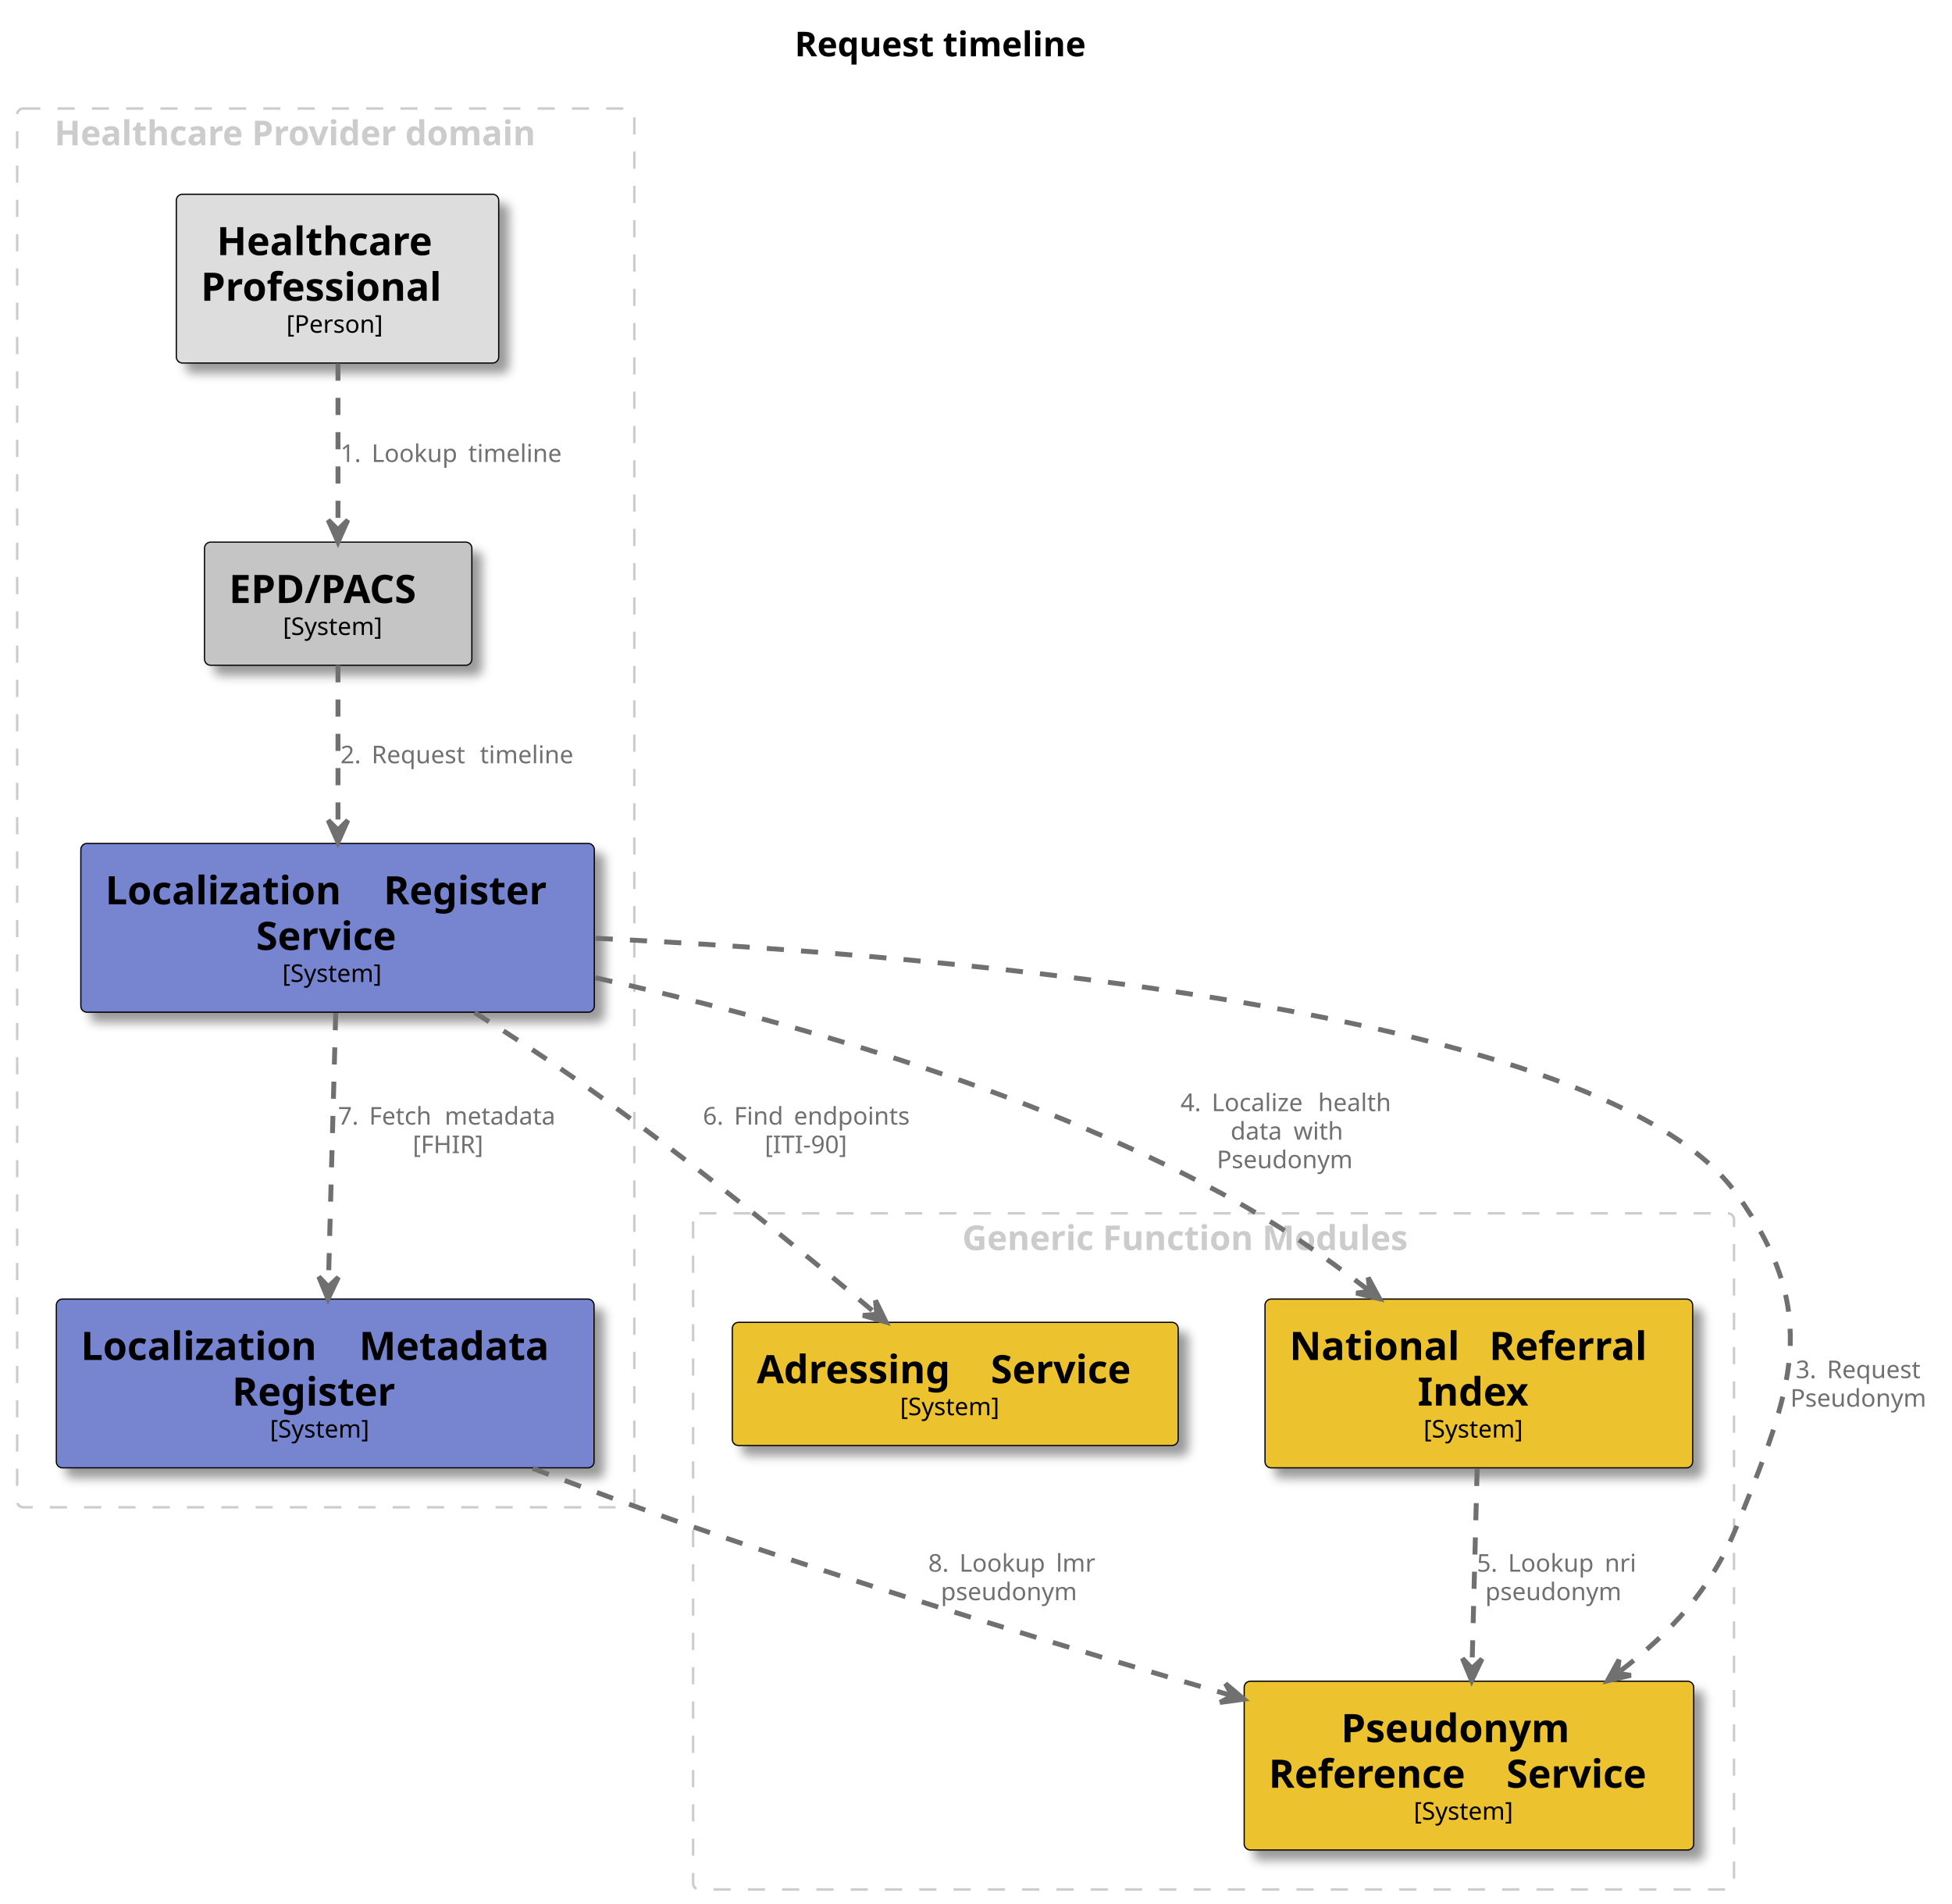
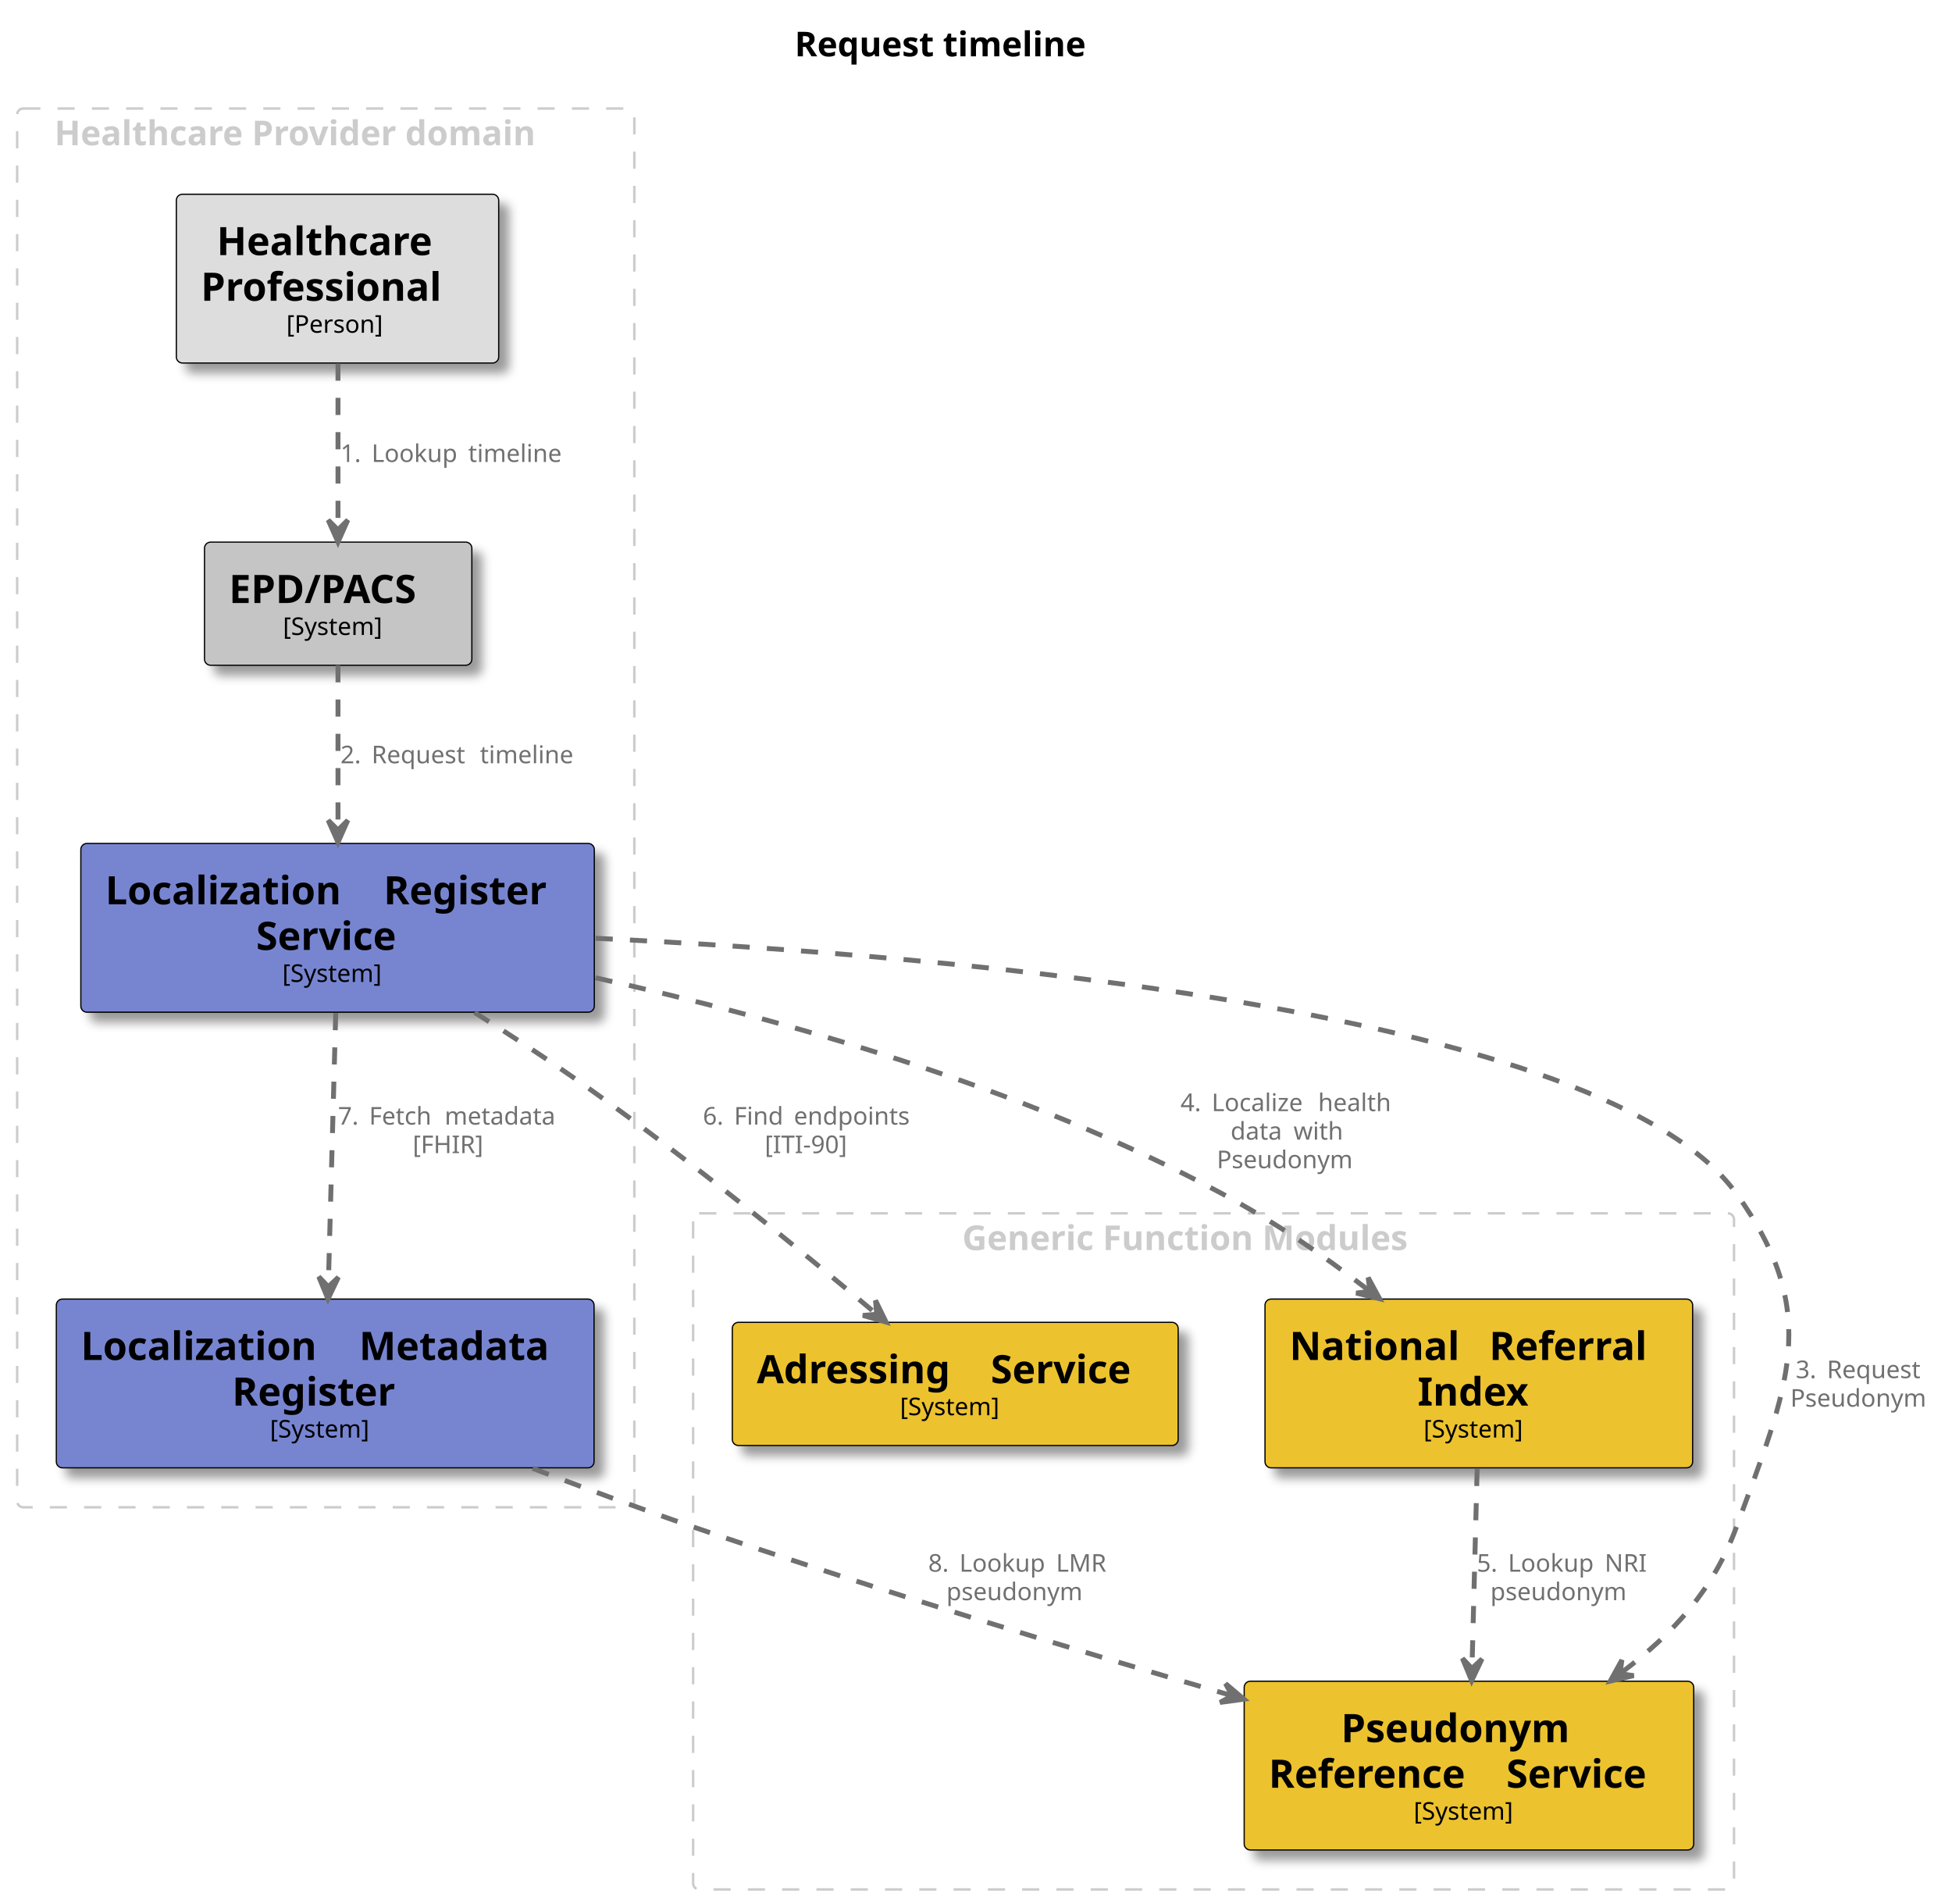
<svg xmlns="http://www.w3.org/2000/svg" contentStyleType="text/css" height="777px" preserveAspectRatio="none" style="width:797px;height:777px;background:#FFFFFF;" version="1.1" viewBox="0 0 797 777" width="797px" zoomAndPan="magnify">
  <defs>
-     <filter height="300%" id="f6dsp7npsk5ae" width="300%" x="-1" y="-1">
+     <filter height="300%" id="f1d6qegpglj4u2" width="300%" x="-1" y="-1">
      <feGaussianBlur result="blurOut" stdDeviation="2.0" />
      <feColorMatrix in="blurOut" result="blurOut2" type="matrix" values="0 0 0 0 0 0 0 0 0 0 0 0 0 0 0 0 0 0 .4 0" />
      <feOffset dx="4.0" dy="4.0" in="blurOut2" result="blurOut3" />
      <feBlend in="SourceGraphic" in2="blurOut3" mode="normal" />
    </filter>
  </defs>
  <g>
    <text fill="#000000" font-family="sans-serif" font-size="14" font-weight="bold" lengthAdjust="spacing" textLength="134.292" x="324.451" y="22.995">Request timeline</text>
    <g id="cluster_group1">
      <rect fill="none" height="276" rx="2.5" ry="2.5" style="stroke:#CCCCCC;stroke-width:1.0;stroke-dasharray:7.0,7.0;" width="425" x="283" y="495.297" />
      <text fill="#CCCCCC" font-family="sans-serif" font-size="14" font-weight="bold" lengthAdjust="spacing" textLength="205.235" x="392.882" y="510.292">Generic Function Modules</text>
    </g>
    <g id="cluster_group2">
      <rect fill="none" height="571" rx="2.5" ry="2.5" style="stroke:#CCCCCC;stroke-width:1.0;stroke-dasharray:7.0,7.0;" width="252" x="7" y="44.297" />
      <text fill="#CCCCCC" font-family="sans-serif" font-size="14" font-weight="bold" lengthAdjust="spacing" textLength="221.58" x="22.21" y="59.292">Healthcare Provider domain</text>
    </g>
    <g id="elem_PseudonymReferenceService">
-       <rect fill="#ECC22E" filter="url(#f6dsp7npsk5ae)" height="68.891" rx="2.5" ry="2.5" style="stroke:#000000;stroke-width:0.5;" width="183.539" x="508" y="686.297" />
+       <rect fill="#ECC22E" filter="url(#f1d6qegpglj4u2)" height="68.891" rx="2.5" ry="2.5" style="stroke:#000000;stroke-width:0.5;" width="183.539" x="508" y="686.297" />
      <text fill="#000000" font-family="sans-serif" font-size="16" font-weight="bold" lengthAdjust="spacing" textLength="104.43" x="547.555" y="711.148">Pseudonym</text>
      <text fill="#000000" font-family="sans-serif" font-size="16" font-weight="bold" lengthAdjust="spacing" textLength="91.453" x="518" y="729.773">Reference</text>
      <text fill="#000000" font-family="sans-serif" font-size="16" font-weight="bold" lengthAdjust="spacing" textLength="5.57" x="609.453" y="729.773"> </text>
      <text fill="#000000" font-family="sans-serif" font-size="16" font-weight="bold" lengthAdjust="spacing" textLength="66.516" x="615.023" y="729.773">Service</text>
      <text fill="#000000" font-family="sans-serif" font-size="10" lengthAdjust="spacing" textLength="45.093" x="577.223" y="742.829">[System]</text>
    </g>
    <g id="elem_AdressingService">
-       <rect fill="#ECC22E" filter="url(#f6dsp7npsk5ae)" height="50.266" rx="2.5" ry="2.5" style="stroke:#000000;stroke-width:0.5;" width="182.039" x="299" y="539.797" />
+       <rect fill="#ECC22E" filter="url(#f1d6qegpglj4u2)" height="50.266" rx="2.5" ry="2.5" style="stroke:#000000;stroke-width:0.5;" width="182.039" x="299" y="539.797" />
      <text fill="#000000" font-family="sans-serif" font-size="16" font-weight="bold" lengthAdjust="spacing" textLength="89.953" x="309" y="564.648">Adressing</text>
      <text fill="#000000" font-family="sans-serif" font-size="16" font-weight="bold" lengthAdjust="spacing" textLength="5.57" x="398.953" y="564.648"> </text>
      <text fill="#000000" font-family="sans-serif" font-size="16" font-weight="bold" lengthAdjust="spacing" textLength="66.516" x="404.523" y="564.648">Service</text>
      <text fill="#000000" font-family="sans-serif" font-size="10" lengthAdjust="spacing" textLength="45.093" x="367.473" y="577.704">[System]</text>
    </g>
    <g id="elem_NationalReferralIndex">
-       <rect fill="#ECC22E" filter="url(#f6dsp7npsk5ae)" height="68.891" rx="2.5" ry="2.5" style="stroke:#000000;stroke-width:0.5;" width="174.602" x="516.5" y="530.297" />
+       <rect fill="#ECC22E" filter="url(#f1d6qegpglj4u2)" height="68.891" rx="2.5" ry="2.5" style="stroke:#000000;stroke-width:0.5;" width="174.602" x="516.5" y="530.297" />
      <text fill="#000000" font-family="sans-serif" font-size="16" font-weight="bold" lengthAdjust="spacing" textLength="75.984" x="526.5" y="555.148">National</text>
      <text fill="#000000" font-family="sans-serif" font-size="16" font-weight="bold" lengthAdjust="spacing" textLength="5.57" x="602.484" y="555.148"> </text>
      <text fill="#000000" font-family="sans-serif" font-size="16" font-weight="bold" lengthAdjust="spacing" textLength="73.047" x="608.055" y="555.148">Referral</text>
      <text fill="#000000" font-family="sans-serif" font-size="16" font-weight="bold" lengthAdjust="spacing" textLength="49.969" x="578.816" y="573.773">Index</text>
      <text fill="#000000" font-family="sans-serif" font-size="10" lengthAdjust="spacing" textLength="45.093" x="581.254" y="586.829">[System]</text>
    </g>
    <g id="elem_LocalizationMetadataRegister">
-       <rect fill="#7785D1" filter="url(#f6dsp7npsk5ae)" height="68.891" rx="2.5" ry="2.5" style="stroke:#000000;stroke-width:0.5;" width="219.547" x="23" y="530.297" />
+       <rect fill="#7785D1" filter="url(#f1d6qegpglj4u2)" height="68.891" rx="2.5" ry="2.5" style="stroke:#000000;stroke-width:0.5;" width="219.547" x="23" y="530.297" />
      <text fill="#000000" font-family="sans-serif" font-size="16" font-weight="bold" lengthAdjust="spacing" textLength="108.062" x="33" y="555.148">Localization</text>
      <text fill="#000000" font-family="sans-serif" font-size="16" font-weight="bold" lengthAdjust="spacing" textLength="5.57" x="141.062" y="555.148"> </text>
      <text fill="#000000" font-family="sans-serif" font-size="16" font-weight="bold" lengthAdjust="spacing" textLength="85.914" x="146.633" y="555.148">Metadata</text>
      <text fill="#000000" font-family="sans-serif" font-size="16" font-weight="bold" lengthAdjust="spacing" textLength="76.023" x="94.762" y="573.773">Register</text>
      <text fill="#000000" font-family="sans-serif" font-size="10" lengthAdjust="spacing" textLength="45.093" x="110.227" y="586.829">[System]</text>
    </g>
    <g id="elem_LocalizationRegisterService">
-       <rect fill="#7785D1" filter="url(#f6dsp7npsk5ae)" height="68.891" rx="2.5" ry="2.5" style="stroke:#000000;stroke-width:0.5;" width="209.656" x="33" y="344.297" />
+       <rect fill="#7785D1" filter="url(#f1d6qegpglj4u2)" height="68.891" rx="2.5" ry="2.5" style="stroke:#000000;stroke-width:0.5;" width="209.656" x="33" y="344.297" />
      <text fill="#000000" font-family="sans-serif" font-size="16" font-weight="bold" lengthAdjust="spacing" textLength="108.062" x="43" y="369.148">Localization</text>
      <text fill="#000000" font-family="sans-serif" font-size="16" font-weight="bold" lengthAdjust="spacing" textLength="5.57" x="151.062" y="369.148"> </text>
      <text fill="#000000" font-family="sans-serif" font-size="16" font-weight="bold" lengthAdjust="spacing" textLength="76.023" x="156.633" y="369.148">Register</text>
      <text fill="#000000" font-family="sans-serif" font-size="16" font-weight="bold" lengthAdjust="spacing" textLength="66.516" x="104.57" y="387.773">Service</text>
      <text fill="#000000" font-family="sans-serif" font-size="10" lengthAdjust="spacing" textLength="45.093" x="115.282" y="400.829">[System]</text>
    </g>
    <g id="elem_HealthcareProfessional">
-       <rect fill="#DDDDDD" filter="url(#f6dsp7npsk5ae)" height="68.891" rx="2.5" ry="2.5" style="stroke:#000000;stroke-width:0.5;" width="131.617" x="72" y="79.297" />
+       <rect fill="#DDDDDD" filter="url(#f1d6qegpglj4u2)" height="68.891" rx="2.5" ry="2.5" style="stroke:#000000;stroke-width:0.5;" width="131.617" x="72" y="79.297" />
      <text fill="#000000" font-family="sans-serif" font-size="16" font-weight="bold" lengthAdjust="spacing" textLength="98.586" x="88.516" y="104.148">Healthcare</text>
      <text fill="#000000" font-family="sans-serif" font-size="16" font-weight="bold" lengthAdjust="spacing" textLength="111.617" x="82" y="122.773">Professional</text>
      <text fill="#000000" font-family="sans-serif" font-size="10" lengthAdjust="spacing" textLength="41.763" x="116.927" y="135.829">[Person]</text>
    </g>
    <g id="elem_EPDPACS">
-       <rect fill="#C5C5C5" filter="url(#f6dsp7npsk5ae)" height="50.266" rx="2.5" ry="2.5" style="stroke:#000000;stroke-width:0.5;" width="109.156" x="83.5" y="221.297" />
+       <rect fill="#C5C5C5" filter="url(#f1d6qegpglj4u2)" height="50.266" rx="2.5" ry="2.5" style="stroke:#000000;stroke-width:0.5;" width="109.156" x="83.5" y="221.297" />
      <text fill="#000000" font-family="sans-serif" font-size="16" font-weight="bold" lengthAdjust="spacing" textLength="89.156" x="93.5" y="246.148">EPD/PACS</text>
      <text fill="#000000" font-family="sans-serif" font-size="10" lengthAdjust="spacing" textLength="45.093" x="115.532" y="259.204">[System]</text>
    </g>
    <g id="link_HealthcareProfessional_EPDPACS">
      <path d="M138,148.407 C138,171.207 138,194.827 138,215.277 " fill="none" id="HealthcareProfessional-to-EPDPACS" style="stroke:#707070;stroke-width:2.0;stroke-dasharray:7.0,7.0;" />
      <polygon fill="#707070" points="138,221.277,142,212.277,138,216.277,134,212.277,138,221.277" style="stroke:#707070;stroke-width:2.0;" />
      <text fill="#707070" font-family="sans-serif" font-size="10" lengthAdjust="spacing" textLength="9.541" x="139" y="188.579">1.</text>
      <text fill="#707070" font-family="sans-serif" font-size="10" lengthAdjust="spacing" textLength="3.179" x="148.541" y="188.579"> </text>
      <text fill="#707070" font-family="sans-serif" font-size="10" lengthAdjust="spacing" textLength="36.284" x="151.72" y="188.579">Lookup</text>
      <text fill="#707070" font-family="sans-serif" font-size="10" lengthAdjust="spacing" textLength="3.179" x="188.004" y="188.579"> </text>
      <text fill="#707070" font-family="sans-serif" font-size="10" lengthAdjust="spacing" textLength="40.64" x="191.183" y="188.579">timeline</text>
    </g>
    <g id="link_EPDPACS_LocalizationRegisterService">
      <path d="M138,271.537 C138,291.877 138,315.167 138,337.847 " fill="none" id="EPDPACS-to-LocalizationRegisterService" style="stroke:#707070;stroke-width:2.0;stroke-dasharray:7.0,7.0;" />
      <polygon fill="#707070" points="138,343.847,142,334.847,138,338.847,134,334.847,138,343.847" style="stroke:#707070;stroke-width:2.0;" />
      <text fill="#707070" font-family="sans-serif" font-size="10" lengthAdjust="spacing" textLength="9.541" x="139" y="311.579">2.</text>
      <text fill="#707070" font-family="sans-serif" font-size="10" lengthAdjust="spacing" textLength="3.179" x="148.541" y="311.579"> </text>
      <text fill="#707070" font-family="sans-serif" font-size="10" lengthAdjust="spacing" textLength="41.069" x="151.72" y="311.579">Request</text>
      <text fill="#707070" font-family="sans-serif" font-size="10" lengthAdjust="spacing" textLength="3.179" x="192.789" y="311.579"> </text>
      <text fill="#707070" font-family="sans-serif" font-size="10" lengthAdjust="spacing" textLength="40.64" x="195.968" y="311.579">timeline</text>
    </g>
    <g id="link_LocalizationRegisterService_PseudonymReferenceService">
-       <path d="M243.21,383.017 C393.06,390.197 655.78,413.277 709,487.297 C744.29,536.377 731.7,567.277 709,623.297 C698.65,648.827 682.135,666.483 661.085,682.503 " fill="none" id="LocalizationRegisterService-to-PseudonymReferenceService" style="stroke:#707070;stroke-width:2.0;stroke-dasharray:7.0,7.0;" />
-       <polygon fill="#707070" points="656.31,686.137,665.894,683.869,660.289,683.109,661.049,677.503,656.31,686.137" style="stroke:#707070;stroke-width:2.0;" />
+       <path d="M243.21,383.017 C393.06,390.197 655.78,413.277 709,487.297 C744.29,536.377 729.83,566.557 709,623.297 C699.55,649.037 683.315,666.677 662.235,682.627 " fill="none" id="LocalizationRegisterService-to-PseudonymReferenceService" style="stroke:#707070;stroke-width:2.0;stroke-dasharray:7.0,7.0;" />
+       <polygon fill="#707070" points="657.45,686.247,667.041,684.006,661.437,683.23,662.213,677.627,657.45,686.247" style="stroke:#707070;stroke-width:2.0;" />
      <text fill="#707070" font-family="sans-serif" font-size="10" lengthAdjust="spacing" textLength="9.541" x="733.202" y="562.579">3.</text>
      <text fill="#707070" font-family="sans-serif" font-size="10" lengthAdjust="spacing" textLength="3.179" x="742.743" y="562.579"> </text>
      <text fill="#707070" font-family="sans-serif" font-size="10" lengthAdjust="spacing" textLength="41.069" x="745.922" y="562.579">Request</text>
      <text fill="#707070" font-family="sans-serif" font-size="10" lengthAdjust="spacing" textLength="58.193" x="731" y="574.22">Pseudonym</text>
    </g>
    <g id="link_LocalizationRegisterService_NationalReferralIndex">
      <path d="M243.16,399.147 C317.65,415.657 418.28,443.757 499,487.297 C521.43,499.397 539.765,512.058 558.555,526.518 " fill="none" id="LocalizationRegisterService-to-NationalReferralIndex" style="stroke:#707070;stroke-width:2.0;stroke-dasharray:7.0,7.0;" />
      <polygon fill="#707070" points="563.31,530.177,558.617,521.518,559.347,527.128,553.738,527.858,563.31,530.177" style="stroke:#707070;stroke-width:2.0;" />
      <text fill="#707070" font-family="sans-serif" font-size="10" lengthAdjust="spacing" textLength="9.541" x="482" y="453.579">4.</text>
      <text fill="#707070" font-family="sans-serif" font-size="10" lengthAdjust="spacing" textLength="3.179" x="491.541" y="453.579"> </text>
      <text fill="#707070" font-family="sans-serif" font-size="10" lengthAdjust="spacing" textLength="40.273" x="494.72" y="453.579">Localize</text>
      <text fill="#707070" font-family="sans-serif" font-size="10" lengthAdjust="spacing" textLength="3.179" x="534.993" y="453.579"> </text>
      <text fill="#707070" font-family="sans-serif" font-size="10" lengthAdjust="spacing" textLength="31.655" x="538.172" y="453.579">health</text>
      <text fill="#707070" font-family="sans-serif" font-size="10" lengthAdjust="spacing" textLength="22.524" x="502.454" y="465.22">data</text>
      <text fill="#707070" font-family="sans-serif" font-size="10" lengthAdjust="spacing" textLength="3.179" x="524.979" y="465.22"> </text>
      <text fill="#707070" font-family="sans-serif" font-size="10" lengthAdjust="spacing" textLength="21.216" x="528.157" y="465.22">with</text>
      <text fill="#707070" font-family="sans-serif" font-size="10" lengthAdjust="spacing" textLength="58.193" x="496.817" y="476.86">Pseudonym</text>
    </g>
    <g id="link_NationalReferralIndex_PseudonymReferenceService">
      <path d="M603.12,599.597 C602.46,625.267 601.694,654.429 601.034,680.079 " fill="none" id="NationalReferralIndex-to-PseudonymReferenceService" style="stroke:#707070;stroke-width:2.0;stroke-dasharray:7.0,7.0;" />
      <polygon fill="#707070" points="600.88,686.077,605.11,677.183,601.009,681.078,597.113,676.977,600.88,686.077" style="stroke:#707070;stroke-width:2.0;" />
      <text fill="#707070" font-family="sans-serif" font-size="10" lengthAdjust="spacing" textLength="9.541" x="603" y="641.579">5.</text>
      <text fill="#707070" font-family="sans-serif" font-size="10" lengthAdjust="spacing" textLength="3.179" x="612.541" y="641.579"> </text>
      <text fill="#707070" font-family="sans-serif" font-size="10" lengthAdjust="spacing" textLength="36.284" x="615.72" y="641.579">Lookup</text>
      <text fill="#707070" font-family="sans-serif" font-size="10" lengthAdjust="spacing" textLength="3.179" x="652.004" y="641.579"> </text>
-       <text fill="#707070" font-family="sans-serif" font-size="10" lengthAdjust="spacing" textLength="13.227" x="655.183" y="641.579">nri</text>
-       <text fill="#707070" font-family="sans-serif" font-size="10" lengthAdjust="spacing" textLength="58.511" x="606.45" y="653.22">pseudonym</text>
+       <text fill="#707070" font-family="sans-serif" font-size="10" lengthAdjust="spacing" textLength="17.378" x="655.183" y="641.579">NRI</text>
+       <text fill="#707070" font-family="sans-serif" font-size="10" lengthAdjust="spacing" textLength="58.511" x="608.525" y="653.22">pseudonym</text>
    </g>
    <g id="link_LocalizationRegisterService_AdressingService">
      <path d="M193.77,413.297 C208.69,422.677 224.64,433.107 239,443.297 C283.3,474.747 327.409,510.784 357.199,535.844 " fill="none" id="LocalizationRegisterService-to-AdressingService" style="stroke:#707070;stroke-width:2.0;stroke-dasharray:7.0,7.0;" />
      <polygon fill="#707070" points="361.79,539.707,357.478,530.852,357.964,536.488,352.328,536.974,361.79,539.707" style="stroke:#707070;stroke-width:2.0;" />
      <text fill="#707070" font-family="sans-serif" font-size="10" lengthAdjust="spacing" textLength="9.541" x="287" y="459.079">6.</text>
      <text fill="#707070" font-family="sans-serif" font-size="10" lengthAdjust="spacing" textLength="3.179" x="296.541" y="459.079"> </text>
      <text fill="#707070" font-family="sans-serif" font-size="10" lengthAdjust="spacing" textLength="21.216" x="299.72" y="459.079">Find</text>
      <text fill="#707070" font-family="sans-serif" font-size="10" lengthAdjust="spacing" textLength="3.179" x="320.935" y="459.079"> </text>
      <text fill="#707070" font-family="sans-serif" font-size="10" lengthAdjust="spacing" textLength="49.551" x="324.114" y="459.079">endpoints</text>
      <text fill="#707070" font-family="sans-serif" font-size="10" lengthAdjust="spacing" textLength="36.143" x="312.261" y="470.72">[ITI-90]</text>
    </g>
    <g id="link_LocalizationRegisterService_LocalizationMetadataRegister">
      <path d="M137.08,413.547 C136.18,446.747 134.973,491.139 134.073,524.269 " fill="none" id="LocalizationRegisterService-to-LocalizationMetadataRegister" style="stroke:#707070;stroke-width:2.0;stroke-dasharray:7.0,7.0;" />
      <polygon fill="#707070" points="133.91,530.267,138.153,521.379,134.046,525.269,130.156,521.162,133.91,530.267" style="stroke:#707070;stroke-width:2.0;" />
      <text fill="#707070" font-family="sans-serif" font-size="10" lengthAdjust="spacing" textLength="9.541" x="138" y="459.079">7.</text>
      <text fill="#707070" font-family="sans-serif" font-size="10" lengthAdjust="spacing" textLength="3.179" x="147.541" y="459.079"> </text>
      <text fill="#707070" font-family="sans-serif" font-size="10" lengthAdjust="spacing" textLength="27.661" x="150.72" y="459.079">Fetch</text>
      <text fill="#707070" font-family="sans-serif" font-size="10" lengthAdjust="spacing" textLength="3.179" x="178.381" y="459.079"> </text>
      <text fill="#707070" font-family="sans-serif" font-size="10" lengthAdjust="spacing" textLength="48.467" x="181.56" y="459.079">metadata</text>
      <text fill="#707070" font-family="sans-serif" font-size="10" lengthAdjust="spacing" textLength="30.972" x="168.527" y="470.72">[FHIR]</text>
    </g>
    <g id="link_LocalizationMetadataRegister_PseudonymReferenceService">
      <path d="M217.5,599.387 C238.77,607.507 261.63,615.957 283,623.297 C358.09,649.077 438.58,673.428 502.14,691.948 " fill="none" id="LocalizationMetadataRegister-to-PseudonymReferenceService" style="stroke:#707070;stroke-width:2.0;stroke-dasharray:7.0,7.0;" />
      <polygon fill="#707070" points="507.9,693.627,500.378,687.269,503.1,692.228,498.14,694.949,507.9,693.627" style="stroke:#707070;stroke-width:2.0;" />
      <text fill="#707070" font-family="sans-serif" font-size="10" lengthAdjust="spacing" textLength="9.541" x="379" y="641.579">8.</text>
      <text fill="#707070" font-family="sans-serif" font-size="10" lengthAdjust="spacing" textLength="3.179" x="388.541" y="641.579"> </text>
      <text fill="#707070" font-family="sans-serif" font-size="10" lengthAdjust="spacing" textLength="36.284" x="391.72" y="641.579">Lookup</text>
      <text fill="#707070" font-family="sans-serif" font-size="10" lengthAdjust="spacing" textLength="3.179" x="428.004" y="641.579"> </text>
-       <text fill="#707070" font-family="sans-serif" font-size="10" lengthAdjust="spacing" textLength="16.631" x="431.183" y="641.579">lmr</text>
-       <text fill="#707070" font-family="sans-serif" font-size="10" lengthAdjust="spacing" textLength="58.511" x="384.151" y="653.22">pseudonym</text>
+       <text fill="#707070" font-family="sans-serif" font-size="10" lengthAdjust="spacing" textLength="21.148" x="431.183" y="641.579">LMR</text>
+       <text fill="#707070" font-family="sans-serif" font-size="10" lengthAdjust="spacing" textLength="58.511" x="386.41" y="653.22">pseudonym</text>
    </g>
  </g>
</svg>
